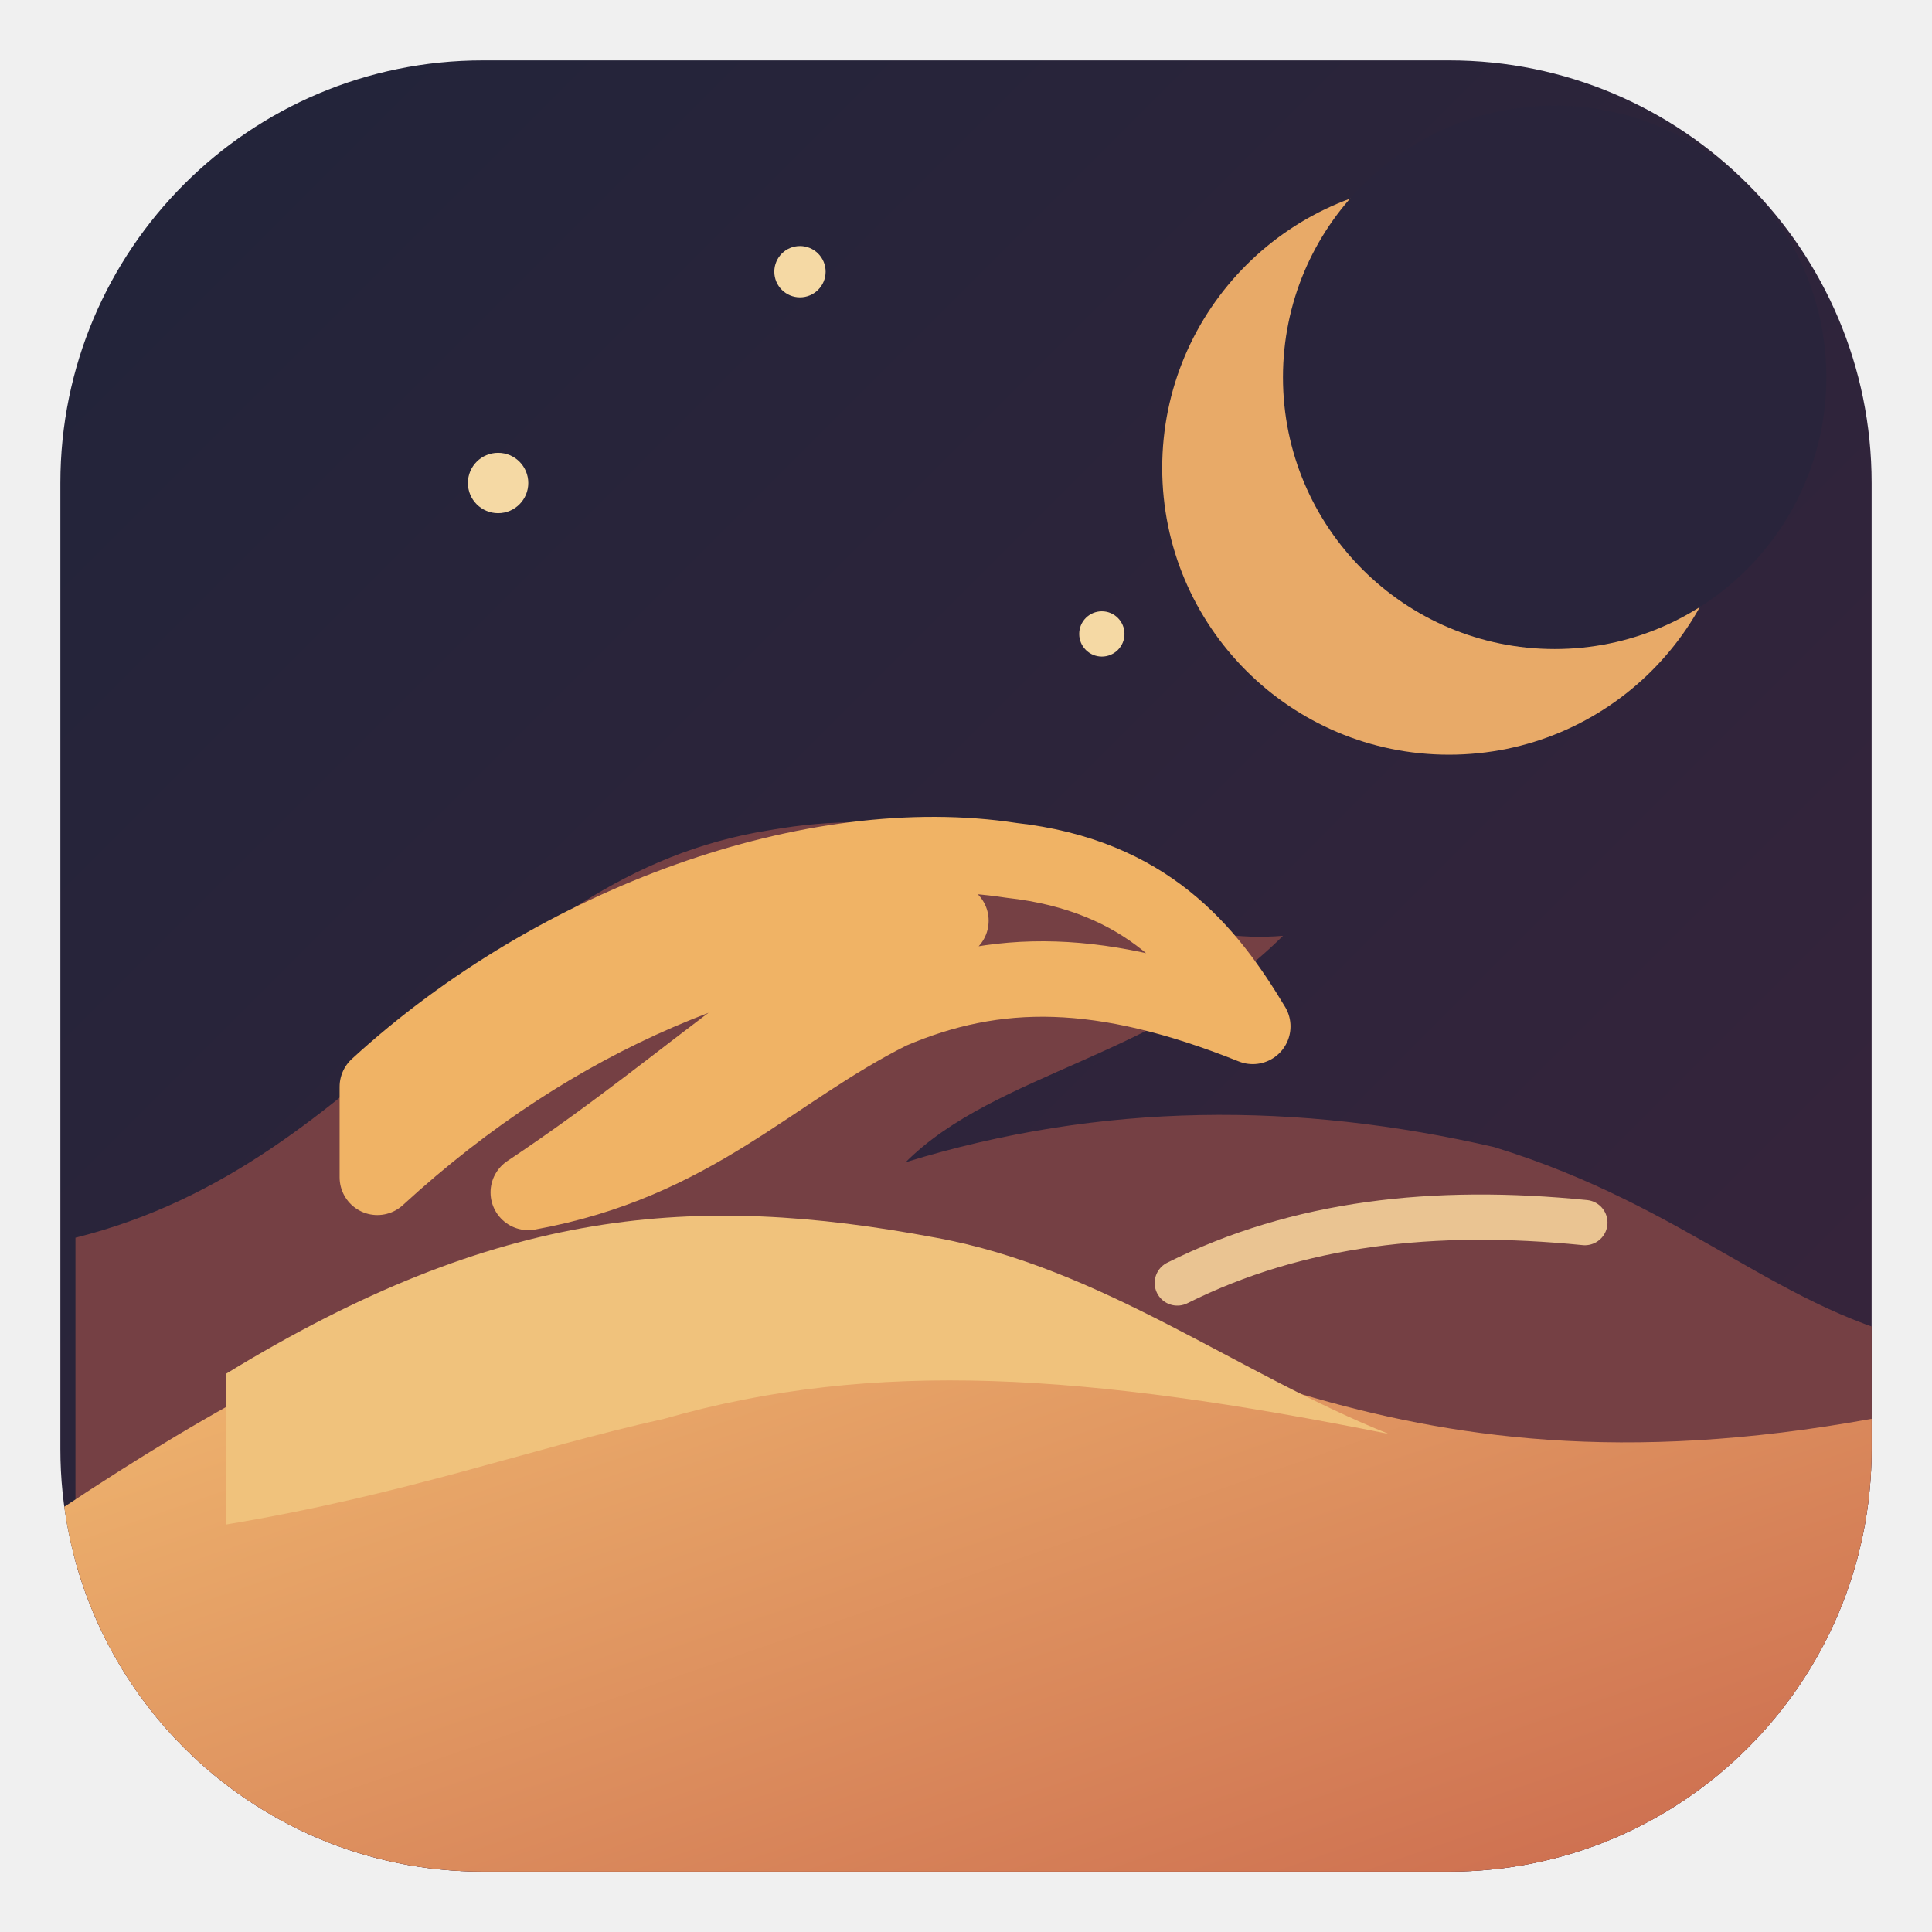
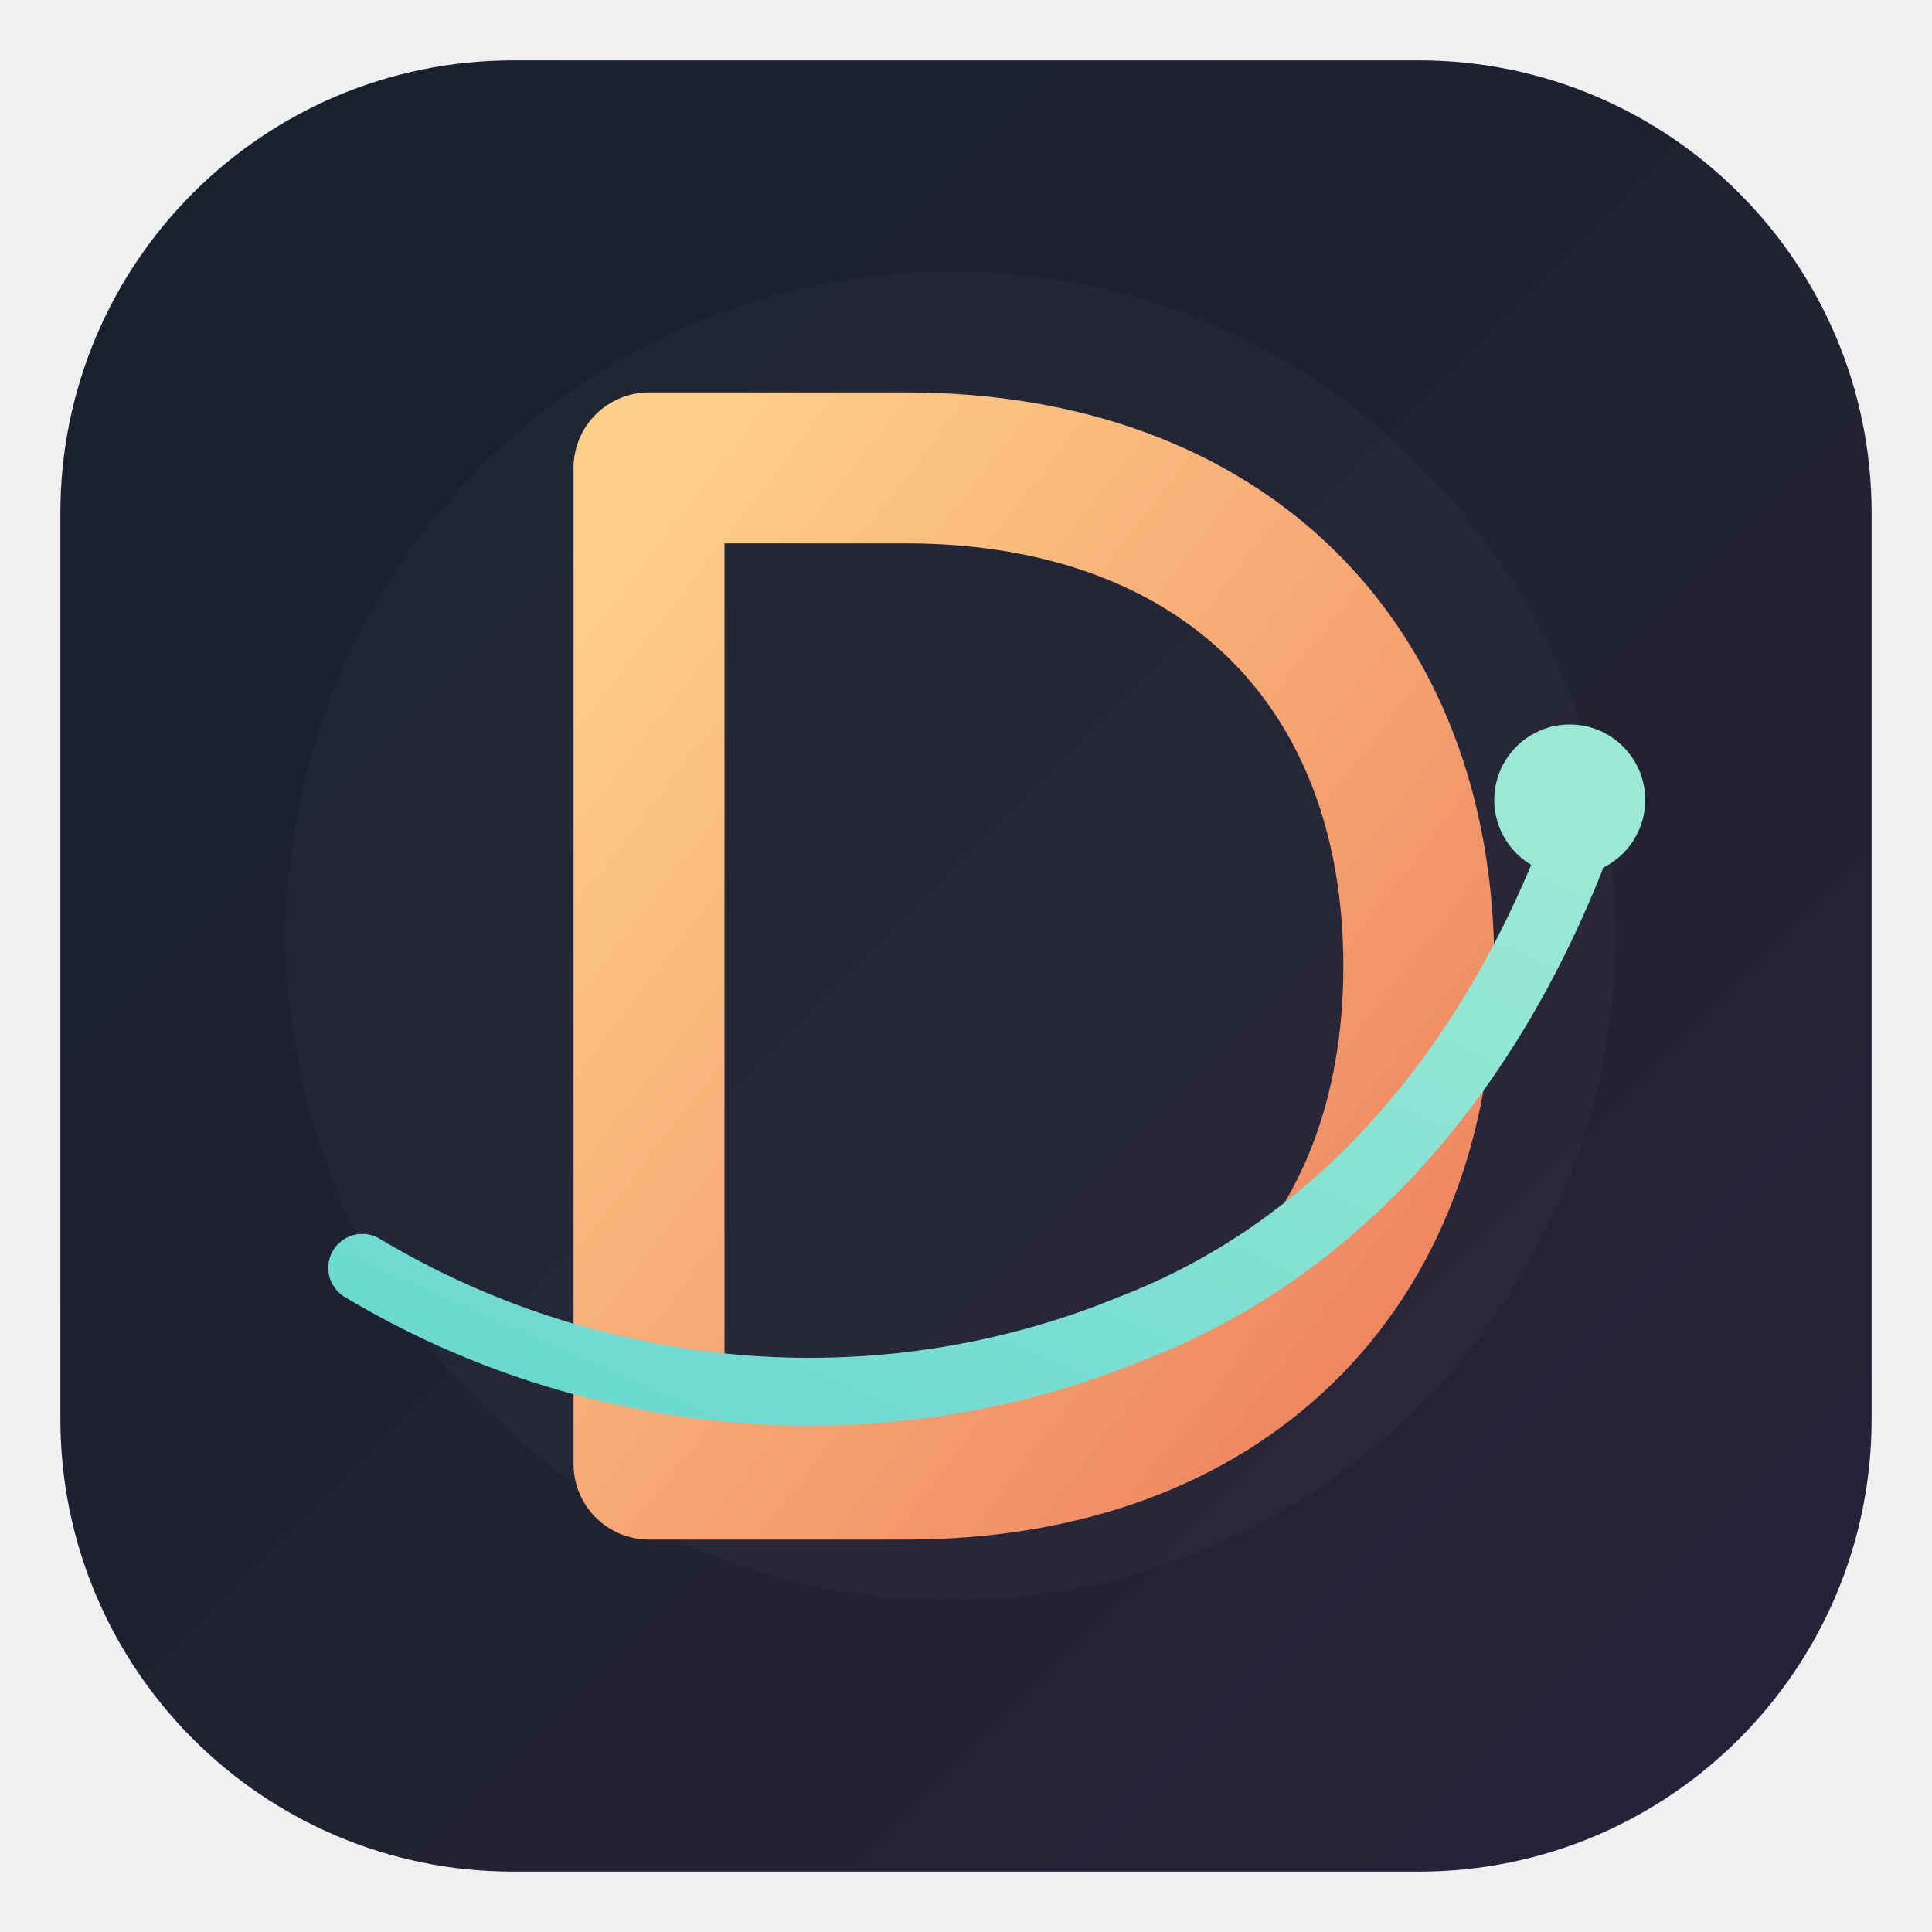
<svg xmlns="http://www.w3.org/2000/svg" viewBox="0 0 128 128">
  <defs>
-     <linearGradient id="sky" x1="0" y1="0" x2="1" y2="1">
-       <stop offset="0" stop-color="#21243a" />
-       <stop offset="1" stop-color="#39243b" />
+     <linearGradient id="background" x1="0" y1="0" x2="1" y2="1">
+       <stop offset="0" stop-color="#18212d" />
+       <stop offset="1" stop-color="#282238" />
    </linearGradient>
-     <linearGradient id="dune" x1="0" y1="0" x2="0.85" y2="1">
-       <stop offset="0" stop-color="#f3bd72" />
-       <stop offset="1" stop-color="#ca684d" />
+     <linearGradient id="mark" x1="0" y1="0" x2="1" y2="1">
+       <stop offset="0" stop-color="#ffd08a" />
+       <stop offset="1" stop-color="#ed805d" />
    </linearGradient>
-     <clipPath id="round">
-       <rect x="4" y="4" width="120" height="120" rx="28" />
+     <linearGradient id="orbit" x1="0" y1="1" x2="1" y2="0">
+       <stop offset="0" stop-color="#67d8d0" />
+       <stop offset="1" stop-color="#9be9d5" />
+     </linearGradient>
+     <clipPath id="tile">
+       <rect x="4" y="4" width="120" height="120" rx="30" />
    </clipPath>
  </defs>
-   <g clip-path="url(#round)">
-     <rect x="4" y="4" width="120" height="120" fill="url(#sky)" />
-     <circle cx="96" cy="31" r="19" fill="#e8aa68" />
-     <circle cx="103" cy="25" r="18" fill="#29243b" />
-     <circle cx="33" cy="32" r="2" fill="#f5d9a4" />
-     <circle cx="53" cy="18" r="1.7" fill="#f5d9a4" />
-     <circle cx="73" cy="42" r="1.5" fill="#f5d9a4" />
-     <path d="M5 82c20-5 27-24 46-27 17-3 22 8 34 7-8 8-19 9-25 15 13-4 26-4 39-1 13 4 19 11 29 13v41H5z" fill="#754044" />
-     <path d="M4 100c21-14 36-19 55-16 19 3 32 16 65 10v38H4z" fill="url(#dune)" />
-     <path d="M15 91c18-11 31-12 47-9 11 2 20 9 30 13-20-4-34-5-48-1-9 2-17 5-29 7z" fill="#f0c27c" />
-     <path d="M25 72c12-11 29-17 42-15 9 1 13 6 16 11-10-4-17-4-24-1-8 4-13 10-24 12 12-8 18-15 28-18-13 1-26 6-38 17z" fill="none" stroke="#f0b365" stroke-width="5" stroke-linecap="round" stroke-linejoin="round" />
-     <path d="M78 85c8-4 17-5 27-4" fill="none" stroke="#f7d39a" stroke-width="3" stroke-linecap="round" opacity=".9" />
+   <g clip-path="url(#tile)">
+     <rect x="4" y="4" width="120" height="120" fill="url(#background)" />
+     <circle cx="63" cy="62" r="44" fill="#ffffff" opacity=".025" />
+     <path d="M43 31v66h17c21 0 34-13 34-33S81 31 60 31H43Z" fill="none" stroke="url(#mark)" stroke-width="10" stroke-linecap="round" stroke-linejoin="round" />
+     <path d="M24 84c15 9 34 11 51 4 13-5 23-16 29-31" fill="none" stroke="url(#orbit)" stroke-width="4.5" stroke-linecap="round" />
+     <circle cx="104" cy="53" r="5" fill="#9be9d5" />
  </g>
</svg>
